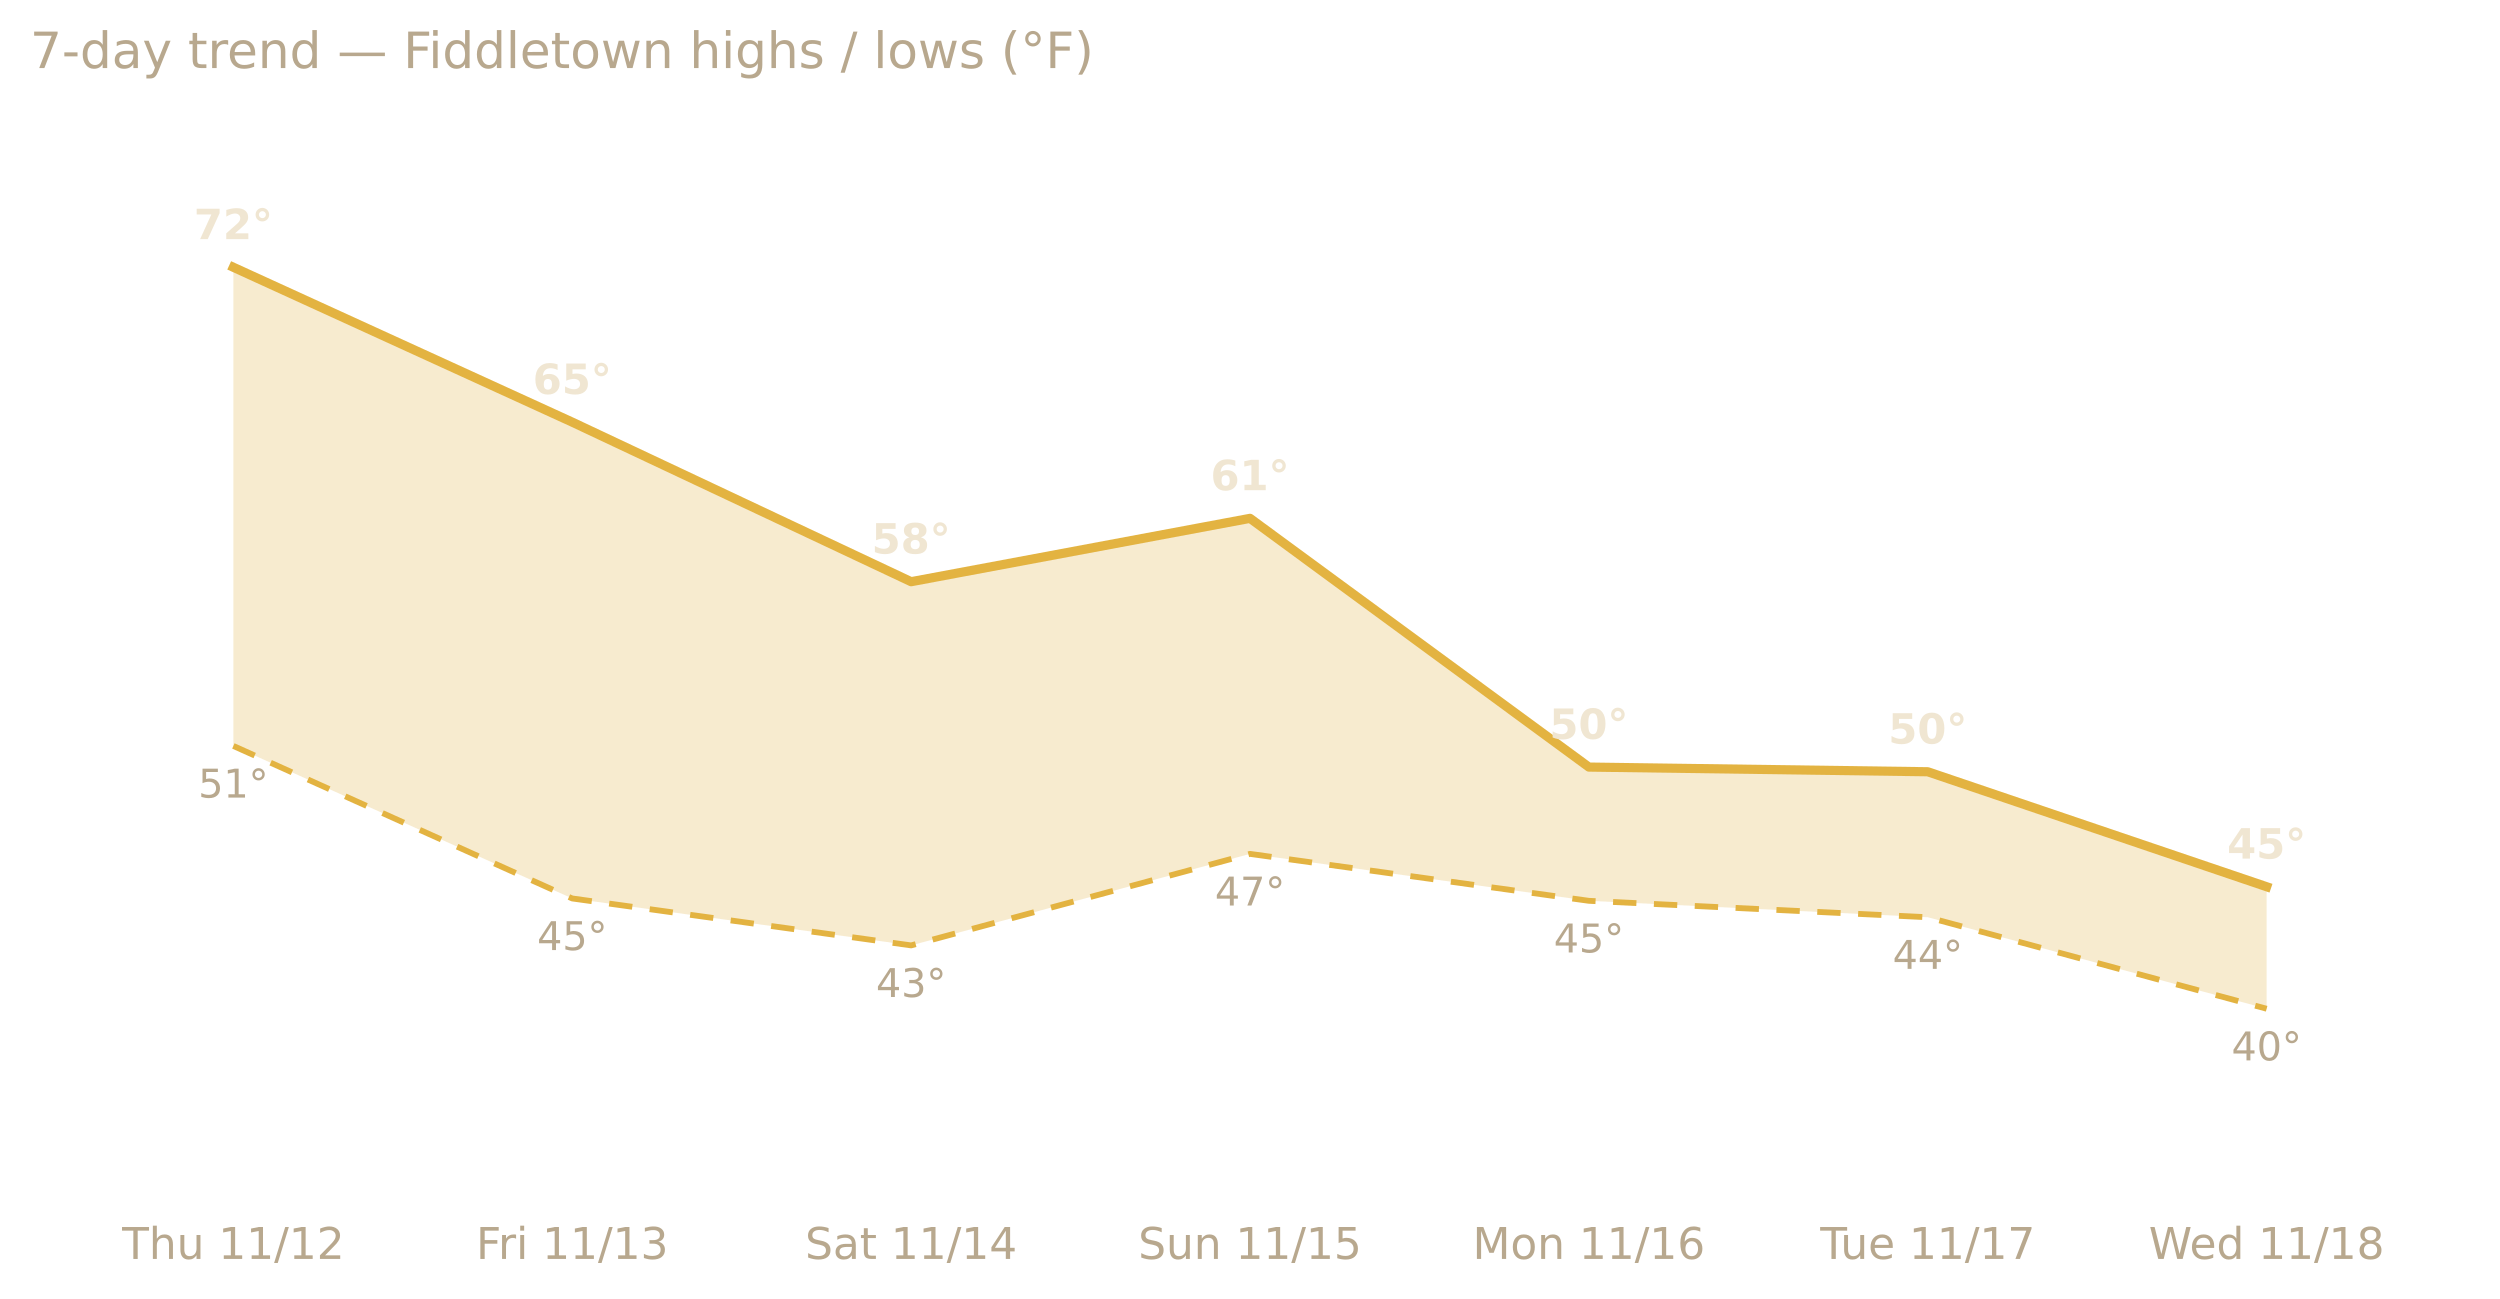
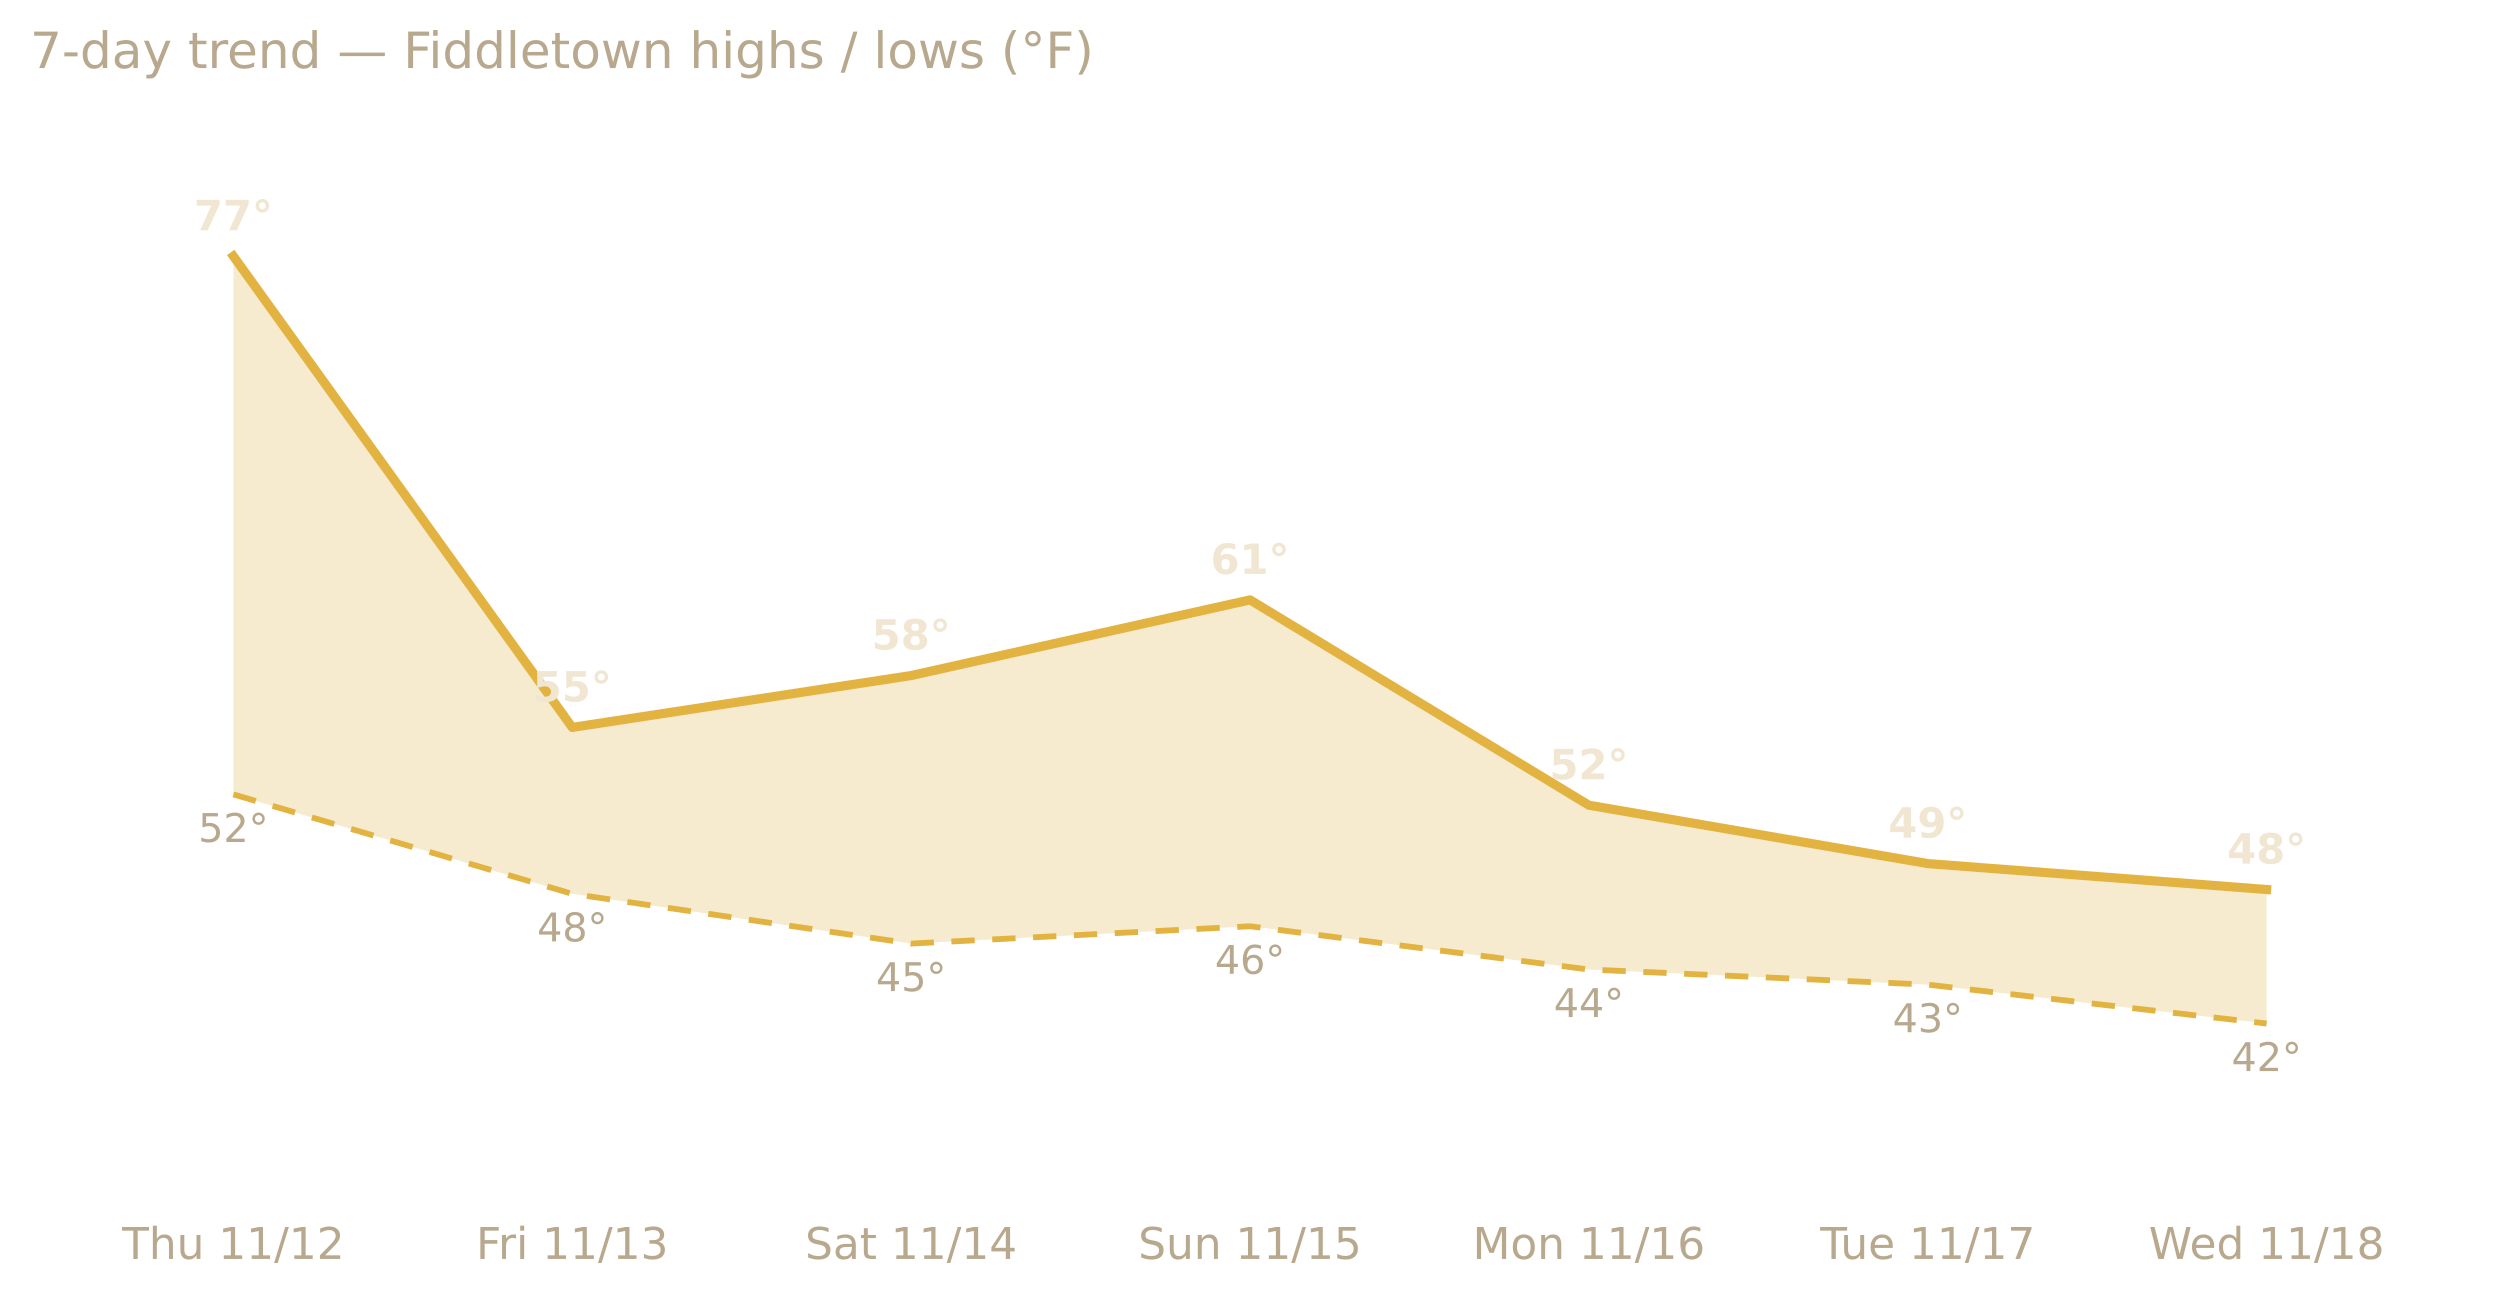
<svg xmlns="http://www.w3.org/2000/svg" xmlns:xlink="http://www.w3.org/1999/xlink" width="599.2pt" height="311.13pt" viewBox="0 0 599.2 311.13" version="1.1">
  <defs>
    <style type="text/css">*{stroke-linejoin: round; stroke-linecap: butt}</style>
  </defs>
  <g id="figure_1">
    <g id="patch_1">
      <path d="M 0 311.13  L 599.2 311.13  L 599.2 0  L 0 0  L 0 311.13  z " style="fill: none; opacity: 0" />
    </g>
    <g id="axes_1">
      <g id="patch_2">
        <path d="M 7.2 286.768  L 592 286.768  L 592 30.318  L 7.2 30.318  L 7.2 286.768  z " style="fill: none" />
      </g>
      <g id="matplotlib.axis_1">
        <g id="xtick_1">
          <g id="text_1">
            <g style="fill: #b8a88e" transform="translate(29.274 301.7465) scale(0.105 -0.105)">
              <defs>
                <path id="DejaVuSans-54" d="M -19 4666  L 3928 4666  L 3928 4134  L 2272 4134  L 2272 0  L 1638 0  L 1638 4134  L -19 4134  L -19 4666  z " transform="scale(0.015625)" />
                <path id="DejaVuSans-68" d="M 3513 2113  L 3513 0  L 2938 0  L 2938 2094  Q 2938 2591 2744 2837  Q 2550 3084 2163 3084  Q 1697 3084 1428 2787  Q 1159 2491 1159 1978  L 1159 0  L 581 0  L 581 4863  L 1159 4863  L 1159 2956  Q 1366 3272 1645 3428  Q 1925 3584 2291 3584  Q 2894 3584 3203 3211  Q 3513 2838 3513 2113  z " transform="scale(0.015625)" />
                <path id="DejaVuSans-75" d="M 544 1381  L 544 3500  L 1119 3500  L 1119 1403  Q 1119 906 1312 657  Q 1506 409 1894 409  Q 2359 409 2629 706  Q 2900 1003 2900 1516  L 2900 3500  L 3475 3500  L 3475 0  L 2900 0  L 2900 538  Q 2691 219 2414 64  Q 2138 -91 1772 -91  Q 1169 -91 856 284  Q 544 659 544 1381  z M 1991 3584  L 1991 3584  z " transform="scale(0.015625)" />
                <path id="DejaVuSans-20" transform="scale(0.015625)" />
                <path id="DejaVuSans-31" d="M 794 531  L 1825 531  L 1825 4091  L 703 3866  L 703 4441  L 1819 4666  L 2450 4666  L 2450 531  L 3481 531  L 3481 0  L 794 0  L 794 531  z " transform="scale(0.015625)" />
                <path id="DejaVuSans-2f" d="M 1625 4666  L 2156 4666  L 531 -594  L 0 -594  L 1625 4666  z " transform="scale(0.015625)" />
                <path id="DejaVuSans-32" d="M 1228 531  L 3431 531  L 3431 0  L 469 0  L 469 531  Q 828 903 1448 1529  Q 2069 2156 2228 2338  Q 2531 2678 2651 2914  Q 2772 3150 2772 3378  Q 2772 3750 2511 3984  Q 2250 4219 1831 4219  Q 1534 4219 1204 4116  Q 875 4013 500 3803  L 500 4441  Q 881 4594 1212 4672  Q 1544 4750 1819 4750  Q 2544 4750 2975 4387  Q 3406 4025 3406 3419  Q 3406 3131 3298 2873  Q 3191 2616 2906 2266  Q 2828 2175 2409 1742  Q 1991 1309 1228 531  z " transform="scale(0.015625)" />
              </defs>
              <use xlink:href="#DejaVuSans-54" />
              <use xlink:href="#DejaVuSans-68" x="61.084" />
              <use xlink:href="#DejaVuSans-75" x="124.463" />
              <use xlink:href="#DejaVuSans-20" x="187.842" />
              <use xlink:href="#DejaVuSans-31" x="219.629" />
              <use xlink:href="#DejaVuSans-31" x="283.252" />
              <use xlink:href="#DejaVuSans-2f" x="346.875" />
              <use xlink:href="#DejaVuSans-31" x="380.566" />
              <use xlink:href="#DejaVuSans-32" x="444.189" />
            </g>
          </g>
        </g>
        <g id="xtick_2">
          <g id="text_2">
            <g style="fill: #b8a88e" transform="translate(114.1015 301.7465) scale(0.105 -0.105)">
              <defs>
                <path id="DejaVuSans-46" d="M 628 4666  L 3309 4666  L 3309 4134  L 1259 4134  L 1259 2759  L 3109 2759  L 3109 2228  L 1259 2228  L 1259 0  L 628 0  L 628 4666  z " transform="scale(0.015625)" />
                <path id="DejaVuSans-72" d="M 2631 2963  Q 2534 3019 2420 3045  Q 2306 3072 2169 3072  Q 1681 3072 1420 2755  Q 1159 2438 1159 1844  L 1159 0  L 581 0  L 581 3500  L 1159 3500  L 1159 2956  Q 1341 3275 1631 3429  Q 1922 3584 2338 3584  Q 2397 3584 2469 3576  Q 2541 3569 2628 3553  L 2631 2963  z " transform="scale(0.015625)" />
                <path id="DejaVuSans-69" d="M 603 3500  L 1178 3500  L 1178 0  L 603 0  L 603 3500  z M 603 4863  L 1178 4863  L 1178 4134  L 603 4134  L 603 4863  z " transform="scale(0.015625)" />
                <path id="DejaVuSans-33" d="M 2597 2516  Q 3050 2419 3304 2112  Q 3559 1806 3559 1356  Q 3559 666 3084 287  Q 2609 -91 1734 -91  Q 1441 -91 1130 -33  Q 819 25 488 141  L 488 750  Q 750 597 1062 519  Q 1375 441 1716 441  Q 2309 441 2620 675  Q 2931 909 2931 1356  Q 2931 1769 2642 2001  Q 2353 2234 1838 2234  L 1294 2234  L 1294 2753  L 1863 2753  Q 2328 2753 2575 2939  Q 2822 3125 2822 3475  Q 2822 3834 2567 4026  Q 2313 4219 1838 4219  Q 1578 4219 1281 4162  Q 984 4106 628 3988  L 628 4550  Q 988 4650 1302 4700  Q 1616 4750 1894 4750  Q 2613 4750 3031 4423  Q 3450 4097 3450 3541  Q 3450 3153 3228 2886  Q 3006 2619 2597 2516  z " transform="scale(0.015625)" />
              </defs>
              <use xlink:href="#DejaVuSans-46" />
              <use xlink:href="#DejaVuSans-72" x="50.27" />
              <use xlink:href="#DejaVuSans-69" x="91.383" />
              <use xlink:href="#DejaVuSans-20" x="119.166" />
              <use xlink:href="#DejaVuSans-31" x="150.953" />
              <use xlink:href="#DejaVuSans-31" x="214.576" />
              <use xlink:href="#DejaVuSans-2f" x="278.199" />
              <use xlink:href="#DejaVuSans-31" x="311.891" />
              <use xlink:href="#DejaVuSans-33" x="375.514" />
            </g>
          </g>
        </g>
        <g id="xtick_3">
          <g id="text_3">
            <g style="fill: #b8a88e" transform="translate(192.9711 301.7465) scale(0.105 -0.105)">
              <defs>
                <path id="DejaVuSans-53" d="M 3425 4513  L 3425 3897  Q 3066 4069 2747 4153  Q 2428 4238 2131 4238  Q 1616 4238 1336 4038  Q 1056 3838 1056 3469  Q 1056 3159 1242 3001  Q 1428 2844 1947 2747  L 2328 2669  Q 3034 2534 3370 2195  Q 3706 1856 3706 1288  Q 3706 609 3251 259  Q 2797 -91 1919 -91  Q 1588 -91 1214 -16  Q 841 59 441 206  L 441 856  Q 825 641 1194 531  Q 1563 422 1919 422  Q 2459 422 2753 634  Q 3047 847 3047 1241  Q 3047 1584 2836 1778  Q 2625 1972 2144 2069  L 1759 2144  Q 1053 2284 737 2584  Q 422 2884 422 3419  Q 422 4038 858 4394  Q 1294 4750 2059 4750  Q 2388 4750 2728 4690  Q 3069 4631 3425 4513  z " transform="scale(0.015625)" />
                <path id="DejaVuSans-61" d="M 2194 1759  Q 1497 1759 1228 1600  Q 959 1441 959 1056  Q 959 750 1161 570  Q 1363 391 1709 391  Q 2188 391 2477 730  Q 2766 1069 2766 1631  L 2766 1759  L 2194 1759  z M 3341 1997  L 3341 0  L 2766 0  L 2766 531  Q 2569 213 2275 61  Q 1981 -91 1556 -91  Q 1019 -91 701 211  Q 384 513 384 1019  Q 384 1609 779 1909  Q 1175 2209 1959 2209  L 2766 2209  L 2766 2266  Q 2766 2663 2505 2880  Q 2244 3097 1772 3097  Q 1472 3097 1187 3025  Q 903 2953 641 2809  L 641 3341  Q 956 3463 1253 3523  Q 1550 3584 1831 3584  Q 2591 3584 2966 3190  Q 3341 2797 3341 1997  z " transform="scale(0.015625)" />
                <path id="DejaVuSans-74" d="M 1172 4494  L 1172 3500  L 2356 3500  L 2356 3053  L 1172 3053  L 1172 1153  Q 1172 725 1289 603  Q 1406 481 1766 481  L 2356 481  L 2356 0  L 1766 0  Q 1100 0 847 248  Q 594 497 594 1153  L 594 3053  L 172 3053  L 172 3500  L 594 3500  L 594 4494  L 1172 4494  z " transform="scale(0.015625)" />
                <path id="DejaVuSans-34" d="M 2419 4116  L 825 1625  L 2419 1625  L 2419 4116  z M 2253 4666  L 3047 4666  L 3047 1625  L 3713 1625  L 3713 1100  L 3047 1100  L 3047 0  L 2419 0  L 2419 1100  L 313 1100  L 313 1709  L 2253 4666  z " transform="scale(0.015625)" />
              </defs>
              <use xlink:href="#DejaVuSans-53" />
              <use xlink:href="#DejaVuSans-61" x="63.477" />
              <use xlink:href="#DejaVuSans-74" x="124.756" />
              <use xlink:href="#DejaVuSans-20" x="163.965" />
              <use xlink:href="#DejaVuSans-31" x="195.752" />
              <use xlink:href="#DejaVuSans-31" x="259.375" />
              <use xlink:href="#DejaVuSans-2f" x="322.998" />
              <use xlink:href="#DejaVuSans-31" x="356.689" />
              <use xlink:href="#DejaVuSans-34" x="420.312" />
            </g>
          </g>
        </g>
        <g id="xtick_4">
          <g id="text_4">
            <g style="fill: #b8a88e" transform="translate(272.8143 301.7465) scale(0.105 -0.105)">
              <defs>
                <path id="DejaVuSans-6e" d="M 3513 2113  L 3513 0  L 2938 0  L 2938 2094  Q 2938 2591 2744 2837  Q 2550 3084 2163 3084  Q 1697 3084 1428 2787  Q 1159 2491 1159 1978  L 1159 0  L 581 0  L 581 3500  L 1159 3500  L 1159 2956  Q 1366 3272 1645 3428  Q 1925 3584 2291 3584  Q 2894 3584 3203 3211  Q 3513 2838 3513 2113  z " transform="scale(0.015625)" />
                <path id="DejaVuSans-35" d="M 691 4666  L 3169 4666  L 3169 4134  L 1269 4134  L 1269 2991  Q 1406 3038 1543 3061  Q 1681 3084 1819 3084  Q 2600 3084 3056 2656  Q 3513 2228 3513 1497  Q 3513 744 3044 326  Q 2575 -91 1722 -91  Q 1428 -91 1123 -41  Q 819 9 494 109  L 494 744  Q 775 591 1075 516  Q 1375 441 1709 441  Q 2250 441 2565 725  Q 2881 1009 2881 1497  Q 2881 1984 2565 2268  Q 2250 2553 1709 2553  Q 1456 2553 1204 2497  Q 953 2441 691 2322  L 691 4666  z " transform="scale(0.015625)" />
              </defs>
              <use xlink:href="#DejaVuSans-53" />
              <use xlink:href="#DejaVuSans-75" x="63.477" />
              <use xlink:href="#DejaVuSans-6e" x="126.855" />
              <use xlink:href="#DejaVuSans-20" x="190.234" />
              <use xlink:href="#DejaVuSans-31" x="222.021" />
              <use xlink:href="#DejaVuSans-31" x="285.645" />
              <use xlink:href="#DejaVuSans-2f" x="349.268" />
              <use xlink:href="#DejaVuSans-31" x="382.959" />
              <use xlink:href="#DejaVuSans-35" x="446.582" />
            </g>
          </g>
        </g>
        <g id="xtick_5">
          <g id="text_5">
            <g style="fill: #b8a88e" transform="translate(352.9546 301.7465) scale(0.105 -0.105)">
              <defs>
                <path id="DejaVuSans-4d" d="M 628 4666  L 1569 4666  L 2759 1491  L 3956 4666  L 4897 4666  L 4897 0  L 4281 0  L 4281 4097  L 3078 897  L 2444 897  L 1241 4097  L 1241 0  L 628 0  L 628 4666  z " transform="scale(0.015625)" />
                <path id="DejaVuSans-6f" d="M 1959 3097  Q 1497 3097 1228 2736  Q 959 2375 959 1747  Q 959 1119 1226 758  Q 1494 397 1959 397  Q 2419 397 2687 759  Q 2956 1122 2956 1747  Q 2956 2369 2687 2733  Q 2419 3097 1959 3097  z M 1959 3584  Q 2709 3584 3137 3096  Q 3566 2609 3566 1747  Q 3566 888 3137 398  Q 2709 -91 1959 -91  Q 1206 -91 779 398  Q 353 888 353 1747  Q 353 2609 779 3096  Q 1206 3584 1959 3584  z " transform="scale(0.015625)" />
                <path id="DejaVuSans-36" d="M 2113 2584  Q 1688 2584 1439 2293  Q 1191 2003 1191 1497  Q 1191 994 1439 701  Q 1688 409 2113 409  Q 2538 409 2786 701  Q 3034 994 3034 1497  Q 3034 2003 2786 2293  Q 2538 2584 2113 2584  z M 3366 4563  L 3366 3988  Q 3128 4100 2886 4159  Q 2644 4219 2406 4219  Q 1781 4219 1451 3797  Q 1122 3375 1075 2522  Q 1259 2794 1537 2939  Q 1816 3084 2150 3084  Q 2853 3084 3261 2657  Q 3669 2231 3669 1497  Q 3669 778 3244 343  Q 2819 -91 2113 -91  Q 1303 -91 875 529  Q 447 1150 447 2328  Q 447 3434 972 4092  Q 1497 4750 2381 4750  Q 2619 4750 2861 4703  Q 3103 4656 3366 4563  z " transform="scale(0.015625)" />
              </defs>
              <use xlink:href="#DejaVuSans-4d" />
              <use xlink:href="#DejaVuSans-6f" x="86.279" />
              <use xlink:href="#DejaVuSans-6e" x="147.461" />
              <use xlink:href="#DejaVuSans-20" x="210.84" />
              <use xlink:href="#DejaVuSans-31" x="242.627" />
              <use xlink:href="#DejaVuSans-31" x="306.25" />
              <use xlink:href="#DejaVuSans-2f" x="369.873" />
              <use xlink:href="#DejaVuSans-31" x="403.564" />
              <use xlink:href="#DejaVuSans-36" x="467.188" />
            </g>
          </g>
        </g>
        <g id="xtick_6">
          <g id="text_6">
            <g style="fill: #b8a88e" transform="translate(436.276 301.7465) scale(0.105 -0.105)">
              <defs>
                <path id="DejaVuSans-65" d="M 3597 1894  L 3597 1613  L 953 1613  Q 991 1019 1311 708  Q 1631 397 2203 397  Q 2534 397 2845 478  Q 3156 559 3463 722  L 3463 178  Q 3153 47 2828 -22  Q 2503 -91 2169 -91  Q 1331 -91 842 396  Q 353 884 353 1716  Q 353 2575 817 3079  Q 1281 3584 2069 3584  Q 2775 3584 3186 3129  Q 3597 2675 3597 1894  z M 3022 2063  Q 3016 2534 2758 2815  Q 2500 3097 2075 3097  Q 1594 3097 1305 2825  Q 1016 2553 972 2059  L 3022 2063  z " transform="scale(0.015625)" />
                <path id="DejaVuSans-37" d="M 525 4666  L 3525 4666  L 3525 4397  L 1831 0  L 1172 0  L 2766 4134  L 525 4134  L 525 4666  z " transform="scale(0.015625)" />
              </defs>
              <use xlink:href="#DejaVuSans-54" />
              <use xlink:href="#DejaVuSans-75" x="45.959" />
              <use xlink:href="#DejaVuSans-65" x="109.338" />
              <use xlink:href="#DejaVuSans-20" x="170.861" />
              <use xlink:href="#DejaVuSans-31" x="202.648" />
              <use xlink:href="#DejaVuSans-31" x="266.271" />
              <use xlink:href="#DejaVuSans-2f" x="329.895" />
              <use xlink:href="#DejaVuSans-31" x="363.586" />
              <use xlink:href="#DejaVuSans-37" x="427.209" />
            </g>
          </g>
        </g>
        <g id="xtick_7">
          <g id="text_7">
            <g style="fill: #b8a88e" transform="translate(515.0225 301.7465) scale(0.105 -0.105)">
              <defs>
                <path id="DejaVuSans-57" d="M 213 4666  L 850 4666  L 1831 722  L 2809 4666  L 3519 4666  L 4500 722  L 5478 4666  L 6119 4666  L 4947 0  L 4153 0  L 3169 4050  L 2175 0  L 1381 0  L 213 4666  z " transform="scale(0.015625)" />
                <path id="DejaVuSans-64" d="M 2906 2969  L 2906 4863  L 3481 4863  L 3481 0  L 2906 0  L 2906 525  Q 2725 213 2448 61  Q 2172 -91 1784 -91  Q 1150 -91 751 415  Q 353 922 353 1747  Q 353 2572 751 3078  Q 1150 3584 1784 3584  Q 2172 3584 2448 3432  Q 2725 3281 2906 2969  z M 947 1747  Q 947 1113 1208 752  Q 1469 391 1925 391  Q 2381 391 2643 752  Q 2906 1113 2906 1747  Q 2906 2381 2643 2742  Q 2381 3103 1925 3103  Q 1469 3103 1208 2742  Q 947 2381 947 1747  z " transform="scale(0.015625)" />
                <path id="DejaVuSans-38" d="M 2034 2216  Q 1584 2216 1326 1975  Q 1069 1734 1069 1313  Q 1069 891 1326 650  Q 1584 409 2034 409  Q 2484 409 2743 651  Q 3003 894 3003 1313  Q 3003 1734 2745 1975  Q 2488 2216 2034 2216  z M 1403 2484  Q 997 2584 770 2862  Q 544 3141 544 3541  Q 544 4100 942 4425  Q 1341 4750 2034 4750  Q 2731 4750 3128 4425  Q 3525 4100 3525 3541  Q 3525 3141 3298 2862  Q 3072 2584 2669 2484  Q 3125 2378 3379 2068  Q 3634 1759 3634 1313  Q 3634 634 3220 271  Q 2806 -91 2034 -91  Q 1263 -91 848 271  Q 434 634 434 1313  Q 434 1759 690 2068  Q 947 2378 1403 2484  z M 1172 3481  Q 1172 3119 1398 2916  Q 1625 2713 2034 2713  Q 2441 2713 2670 2916  Q 2900 3119 2900 3481  Q 2900 3844 2670 4047  Q 2441 4250 2034 4250  Q 1625 4250 1398 4047  Q 1172 3844 1172 3481  z " transform="scale(0.015625)" />
              </defs>
              <use xlink:href="#DejaVuSans-57" />
              <use xlink:href="#DejaVuSans-65" x="93.002" />
              <use xlink:href="#DejaVuSans-64" x="154.525" />
              <use xlink:href="#DejaVuSans-20" x="218.002" />
              <use xlink:href="#DejaVuSans-31" x="249.789" />
              <use xlink:href="#DejaVuSans-31" x="313.412" />
              <use xlink:href="#DejaVuSans-2f" x="377.035" />
              <use xlink:href="#DejaVuSans-31" x="410.727" />
              <use xlink:href="#DejaVuSans-38" x="474.35" />
            </g>
          </g>
        </g>
      </g>
      <g id="matplotlib.axis_2" />
      <g id="PolyCollection_1">
-         <path d="M 55.933 64.062  L 55.933 178.789  L 137.156 215.345  L 218.378 226.592  L 299.6 204.659  L 380.822 215.907  L 462.044 219.844  L 543.267 241.777  L 543.267 212.533  L 543.267 212.533  L 462.044 184.975  L 380.822 183.851  L 299.6 124.237  L 218.378 139.422  L 137.156 101.179  L 55.933 64.062  z " clip-path="url(#p381b8b9416)" style="fill: #e3b341; fill-opacity: 0.25" />
+         <path d="M 55.933 61.403  L 55.933 190.405  L 137.156 214.237  L 218.378 226.153  L 299.6 222.008  L 380.822 232.37  L 462.044 235.996  L 543.267 245.322  L 543.267 213.201  L 543.267 213.201  L 462.044 206.984  L 380.822 192.995  L 299.6 143.778  L 218.378 161.911  L 137.156 174.345  L 55.933 61.403  z " clip-path="url(#p6fb1a27d1b)" style="fill: #e3b341; fill-opacity: 0.25" />
      </g>
      <g id="line2d_1">
-         <path d="M 55.933 64.062  L 137.156 101.179  L 218.378 139.422  L 299.6 124.237  L 380.822 183.851  L 462.044 184.975  L 543.267 212.533  " clip-path="url(#p381b8b9416)" style="fill: none; stroke: #e3b341; stroke-width: 2.2; stroke-linecap: square" />
+         <path d="M 55.933 61.403  L 137.156 174.345  L 218.378 161.911  L 299.6 143.778  L 380.822 192.995  L 462.044 206.984  L 543.267 213.201  " clip-path="url(#p6fb1a27d1b)" style="fill: none; stroke: #e3b341; stroke-width: 2.2; stroke-linecap: square" />
      </g>
      <g id="line2d_2">
-         <path d="M 55.933 178.789  L 137.156 215.345  L 218.378 226.592  L 299.6 204.659  L 380.822 215.907  L 462.044 219.844  L 543.267 241.777  " clip-path="url(#p381b8b9416)" style="fill: none; stroke-dasharray: 5.6,4.2; stroke-dashoffset: 0; stroke: #e3b341; stroke-width: 1.4" />
+         <path d="M 55.933 190.405  L 137.156 214.237  L 218.378 226.153  L 299.6 222.008  L 380.822 232.37  L 462.044 235.996  L 543.267 245.322  " clip-path="url(#p6fb1a27d1b)" style="fill: none; stroke-dasharray: 5.6,4.2; stroke-dashoffset: 0; stroke: #e3b341; stroke-width: 1.4" />
      </g>
      <g id="text_8">
-         <g style="fill: #f0e6d2" transform="translate(46.47552 57.31286) scale(0.1 -0.1)">
+         <g style="fill: #f0e6d2" transform="translate(46.47552 55.186) scale(0.1 -0.1)">
          <defs>
            <path id="DejaVuSans-Bold-37" d="M 428 4666  L 3944 4666  L 3944 3988  L 2125 0  L 953 0  L 2675 3781  L 428 3781  L 428 4666  z " transform="scale(0.015625)" />
-             <path id="DejaVuSans-Bold-32" d="M 1844 884  L 3897 884  L 3897 0  L 506 0  L 506 884  L 2209 2388  Q 2438 2594 2547 2791  Q 2656 2988 2656 3200  Q 2656 3528 2436 3728  Q 2216 3928 1850 3928  Q 1569 3928 1234 3808  Q 900 3688 519 3450  L 519 4475  Q 925 4609 1322 4679  Q 1719 4750 2100 4750  Q 2938 4750 3402 4381  Q 3866 4013 3866 3353  Q 3866 2972 3669 2642  Q 3472 2313 2841 1759  L 1844 884  z " transform="scale(0.015625)" />
            <path id="DejaVuSans-Bold-b0" d="M 1600 4288  Q 1375 4288 1219 4131  Q 1063 3975 1063 3750  Q 1063 3525 1217 3372  Q 1372 3219 1600 3219  Q 1825 3219 1981 3373  Q 2138 3528 2138 3750  Q 2138 3975 1980 4131  Q 1822 4288 1600 4288  z M 1600 4794  Q 1806 4794 1997 4714  Q 2188 4634 2338 4488  Q 2484 4338 2561 4150  Q 2638 3963 2638 3750  Q 2638 3541 2561 3352  Q 2484 3163 2344 3022  Q 2194 2872 2000 2792  Q 1806 2713 1594 2713  Q 1153 2713 854 3011  Q 556 3309 556 3750  Q 556 4191 857 4492  Q 1159 4794 1600 4794  z " transform="scale(0.015625)" />
          </defs>
          <use xlink:href="#DejaVuSans-Bold-37" />
-           <use xlink:href="#DejaVuSans-Bold-32" x="69.58" />
+           <use xlink:href="#DejaVuSans-Bold-37" x="69.58" />
          <use xlink:href="#DejaVuSans-Bold-b0" x="139.16" />
        </g>
      </g>
      <g id="text_9">
-         <g style="fill: #b8a88e" transform="translate(47.51396 191.1618) scale(0.095 -0.095)">
+         <g style="fill: #b8a88e" transform="translate(47.51396 201.8029) scale(0.095 -0.095)">
          <defs>
            <path id="DejaVuSans-b0" d="M 1600 4347  Q 1350 4347 1178 4173  Q 1006 4000 1006 3750  Q 1006 3503 1178 3333  Q 1350 3163 1600 3163  Q 1850 3163 2022 3333  Q 2194 3503 2194 3750  Q 2194 3997 2020 4172  Q 1847 4347 1600 4347  z M 1600 4750  Q 1800 4750 1984 4673  Q 2169 4597 2303 4453  Q 2447 4313 2519 4134  Q 2591 3956 2591 3750  Q 2591 3338 2302 3052  Q 2013 2766 1594 2766  Q 1172 2766 890 3047  Q 609 3328 609 3750  Q 609 4169 896 4459  Q 1184 4750 1600 4750  z " transform="scale(0.015625)" />
          </defs>
          <use xlink:href="#DejaVuSans-35" />
-           <use xlink:href="#DejaVuSans-31" x="63.623" />
+           <use xlink:href="#DejaVuSans-32" x="63.623" />
          <use xlink:href="#DejaVuSans-b0" x="127.246" />
        </g>
      </g>
      <g id="text_10">
-         <g style="fill: #f0e6d2" transform="translate(127.6977 94.43063) scale(0.1 -0.1)">
-           <defs>
-             <path id="DejaVuSans-Bold-36" d="M 2316 2303  Q 2000 2303 1842 2098  Q 1684 1894 1684 1484  Q 1684 1075 1842 870  Q 2000 666 2316 666  Q 2634 666 2792 870  Q 2950 1075 2950 1484  Q 2950 1894 2792 2098  Q 2634 2303 2316 2303  z M 3803 4544  L 3803 3681  Q 3506 3822 3243 3889  Q 2981 3956 2731 3956  Q 2194 3956 1894 3657  Q 1594 3359 1544 2772  Q 1750 2925 1990 3001  Q 2231 3078 2516 3078  Q 3231 3078 3670 2659  Q 4109 2241 4109 1563  Q 4109 813 3618 361  Q 3128 -91 2303 -91  Q 1394 -91 895 523  Q 397 1138 397 2266  Q 397 3422 980 4083  Q 1563 4744 2578 4744  Q 2900 4744 3203 4694  Q 3506 4644 3803 4544  z " transform="scale(0.015625)" />
+         <g style="fill: #f0e6d2" transform="translate(127.6977 168.1276) scale(0.1 -0.1)">
+           <defs>
            <path id="DejaVuSans-Bold-35" d="M 678 4666  L 3669 4666  L 3669 3781  L 1638 3781  L 1638 3059  Q 1775 3097 1914 3117  Q 2053 3138 2203 3138  Q 3056 3138 3531 2711  Q 4006 2284 4006 1522  Q 4006 766 3489 337  Q 2972 -91 2053 -91  Q 1656 -91 1267 -14  Q 878 63 494 219  L 494 1166  Q 875 947 1217 837  Q 1559 728 1863 728  Q 2300 728 2551 942  Q 2803 1156 2803 1522  Q 2803 1891 2551 2103  Q 2300 2316 1863 2316  Q 1603 2316 1309 2248  Q 1016 2181 678 2041  L 678 4666  z " transform="scale(0.015625)" />
          </defs>
-           <use xlink:href="#DejaVuSans-Bold-36" />
+           <use xlink:href="#DejaVuSans-Bold-35" />
          <use xlink:href="#DejaVuSans-Bold-35" x="69.58" />
          <use xlink:href="#DejaVuSans-Bold-b0" x="139.16" />
        </g>
      </g>
      <g id="text_11">
-         <g style="fill: #b8a88e" transform="translate(128.7362 227.7171) scale(0.095 -0.095)">
-           <use xlink:href="#DejaVuSans-34" />
-           <use xlink:href="#DejaVuSans-35" x="63.623" />
+         <g style="fill: #b8a88e" transform="translate(128.7362 225.6346) scale(0.095 -0.095)">
+           <use xlink:href="#DejaVuSans-34" />
+           <use xlink:href="#DejaVuSans-38" x="63.623" />
          <use xlink:href="#DejaVuSans-b0" x="127.246" />
        </g>
      </g>
      <g id="text_12">
-         <g style="fill: #f0e6d2" transform="translate(208.92 132.6732) scale(0.1 -0.1)">
+         <g style="fill: #f0e6d2" transform="translate(208.92 155.6937) scale(0.1 -0.1)">
          <defs>
            <path id="DejaVuSans-Bold-38" d="M 2228 2088  Q 1891 2088 1709 1903  Q 1528 1719 1528 1375  Q 1528 1031 1709 848  Q 1891 666 2228 666  Q 2563 666 2741 848  Q 2919 1031 2919 1375  Q 2919 1722 2741 1905  Q 2563 2088 2228 2088  z M 1350 2484  Q 925 2613 709 2878  Q 494 3144 494 3541  Q 494 4131 934 4440  Q 1375 4750 2228 4750  Q 3075 4750 3515 4442  Q 3956 4134 3956 3541  Q 3956 3144 3739 2878  Q 3522 2613 3097 2484  Q 3572 2353 3814 2058  Q 4056 1763 4056 1313  Q 4056 619 3595 264  Q 3134 -91 2228 -91  Q 1319 -91 855 264  Q 391 619 391 1313  Q 391 1763 633 2058  Q 875 2353 1350 2484  z M 1631 3419  Q 1631 3141 1786 2991  Q 1941 2841 2228 2841  Q 2509 2841 2662 2991  Q 2816 3141 2816 3419  Q 2816 3697 2662 3845  Q 2509 3994 2228 3994  Q 1941 3994 1786 3844  Q 1631 3694 1631 3419  z " transform="scale(0.015625)" />
          </defs>
          <use xlink:href="#DejaVuSans-Bold-35" />
          <use xlink:href="#DejaVuSans-Bold-38" x="69.58" />
          <use xlink:href="#DejaVuSans-Bold-b0" x="139.16" />
        </g>
      </g>
      <g id="text_13">
-         <g style="fill: #b8a88e" transform="translate(209.9584 238.9649) scale(0.095 -0.095)">
-           <use xlink:href="#DejaVuSans-34" />
-           <use xlink:href="#DejaVuSans-33" x="63.623" />
+         <g style="fill: #b8a88e" transform="translate(209.9584 237.5504) scale(0.095 -0.095)">
+           <use xlink:href="#DejaVuSans-34" />
+           <use xlink:href="#DejaVuSans-35" x="63.623" />
          <use xlink:href="#DejaVuSans-b0" x="127.246" />
        </g>
      </g>
      <g id="text_14">
-         <g style="fill: #f0e6d2" transform="translate(290.1422 117.4886) scale(0.1 -0.1)">
-           <defs>
+         <g style="fill: #f0e6d2" transform="translate(290.1422 137.5609) scale(0.1 -0.1)">
+           <defs>
+             <path id="DejaVuSans-Bold-36" d="M 2316 2303  Q 2000 2303 1842 2098  Q 1684 1894 1684 1484  Q 1684 1075 1842 870  Q 2000 666 2316 666  Q 2634 666 2792 870  Q 2950 1075 2950 1484  Q 2950 1894 2792 2098  Q 2634 2303 2316 2303  z M 3803 4544  L 3803 3681  Q 3506 3822 3243 3889  Q 2981 3956 2731 3956  Q 2194 3956 1894 3657  Q 1594 3359 1544 2772  Q 1750 2925 1990 3001  Q 2231 3078 2516 3078  Q 3231 3078 3670 2659  Q 4109 2241 4109 1563  Q 4109 813 3618 361  Q 3128 -91 2303 -91  Q 1394 -91 895 523  Q 397 1138 397 2266  Q 397 3422 980 4083  Q 1563 4744 2578 4744  Q 2900 4744 3203 4694  Q 3506 4644 3803 4544  z " transform="scale(0.015625)" />
            <path id="DejaVuSans-Bold-31" d="M 750 831  L 1813 831  L 1813 3847  L 722 3622  L 722 4441  L 1806 4666  L 2950 4666  L 2950 831  L 4013 831  L 4013 0  L 750 0  L 750 831  z " transform="scale(0.015625)" />
          </defs>
          <use xlink:href="#DejaVuSans-Bold-36" />
          <use xlink:href="#DejaVuSans-Bold-31" x="69.58" />
          <use xlink:href="#DejaVuSans-Bold-b0" x="139.16" />
        </g>
      </g>
      <g id="text_15">
-         <g style="fill: #b8a88e" transform="translate(291.1806 217.0317) scale(0.095 -0.095)">
-           <use xlink:href="#DejaVuSans-34" />
-           <use xlink:href="#DejaVuSans-37" x="63.623" />
+         <g style="fill: #b8a88e" transform="translate(291.1806 233.4058) scale(0.095 -0.095)">
+           <use xlink:href="#DejaVuSans-34" />
+           <use xlink:href="#DejaVuSans-36" x="63.623" />
          <use xlink:href="#DejaVuSans-b0" x="127.246" />
        </g>
      </g>
      <g id="text_16">
-         <g style="fill: #f0e6d2" transform="translate(371.3644 177.102) scale(0.1 -0.1)">
-           <defs>
-             <path id="DejaVuSans-Bold-30" d="M 2944 2338  Q 2944 3213 2780 3570  Q 2616 3928 2228 3928  Q 1841 3928 1675 3570  Q 1509 3213 1509 2338  Q 1509 1453 1675 1090  Q 1841 728 2228 728  Q 2613 728 2778 1090  Q 2944 1453 2944 2338  z M 4147 2328  Q 4147 1169 3647 539  Q 3147 -91 2228 -91  Q 1306 -91 806 539  Q 306 1169 306 2328  Q 306 3491 806 4120  Q 1306 4750 2228 4750  Q 3147 4750 3647 4120  Q 4147 3491 4147 2328  z " transform="scale(0.015625)" />
+         <g style="fill: #f0e6d2" transform="translate(371.3644 186.7785) scale(0.1 -0.1)">
+           <defs>
+             <path id="DejaVuSans-Bold-32" d="M 1844 884  L 3897 884  L 3897 0  L 506 0  L 506 884  L 2209 2388  Q 2438 2594 2547 2791  Q 2656 2988 2656 3200  Q 2656 3528 2436 3728  Q 2216 3928 1850 3928  Q 1569 3928 1234 3808  Q 900 3688 519 3450  L 519 4475  Q 925 4609 1322 4679  Q 1719 4750 2100 4750  Q 2938 4750 3402 4381  Q 3866 4013 3866 3353  Q 3866 2972 3669 2642  Q 3472 2313 2841 1759  L 1844 884  z " transform="scale(0.015625)" />
          </defs>
          <use xlink:href="#DejaVuSans-Bold-35" />
-           <use xlink:href="#DejaVuSans-Bold-30" x="69.58" />
+           <use xlink:href="#DejaVuSans-Bold-32" x="69.58" />
          <use xlink:href="#DejaVuSans-Bold-b0" x="139.16" />
        </g>
      </g>
      <g id="text_17">
-         <g style="fill: #b8a88e" transform="translate(372.4028 228.2795) scale(0.095 -0.095)">
-           <use xlink:href="#DejaVuSans-34" />
-           <use xlink:href="#DejaVuSans-35" x="63.623" />
+         <g style="fill: #b8a88e" transform="translate(372.4028 243.7674) scale(0.095 -0.095)">
+           <use xlink:href="#DejaVuSans-34" />
+           <use xlink:href="#DejaVuSans-34" x="63.623" />
          <use xlink:href="#DejaVuSans-b0" x="127.246" />
        </g>
      </g>
      <g id="text_18">
-         <g style="fill: #f0e6d2" transform="translate(452.5866 178.2268) scale(0.1 -0.1)">
-           <use xlink:href="#DejaVuSans-Bold-35" />
-           <use xlink:href="#DejaVuSans-Bold-30" x="69.58" />
+         <g style="fill: #f0e6d2" transform="translate(452.5866 200.7667) scale(0.1 -0.1)">
+           <defs>
+             <path id="DejaVuSans-Bold-34" d="M 2356 3675  L 1038 1722  L 2356 1722  L 2356 3675  z M 2156 4666  L 3494 4666  L 3494 1722  L 4159 1722  L 4159 850  L 3494 850  L 3494 0  L 2356 0  L 2356 850  L 288 850  L 288 1881  L 2156 4666  z " transform="scale(0.015625)" />
+             <path id="DejaVuSans-Bold-39" d="M 641 103  L 641 966  Q 928 831 1190 764  Q 1453 697 1709 697  Q 2247 697 2547 995  Q 2847 1294 2900 1881  Q 2688 1725 2447 1647  Q 2206 1569 1925 1569  Q 1209 1569 770 1986  Q 331 2403 331 3084  Q 331 3838 820 4291  Q 1309 4744 2131 4744  Q 3044 4744 3544 4128  Q 4044 3513 4044 2388  Q 4044 1231 3459 570  Q 2875 -91 1856 -91  Q 1528 -91 1228 -42  Q 928 6 641 103  z M 2125 2350  Q 2441 2350 2600 2554  Q 2759 2759 2759 3169  Q 2759 3575 2600 3781  Q 2441 3988 2125 3988  Q 1809 3988 1650 3781  Q 1491 3575 1491 3169  Q 1491 2759 1650 2554  Q 1809 2350 2125 2350  z " transform="scale(0.015625)" />
+           </defs>
+           <use xlink:href="#DejaVuSans-Bold-34" />
+           <use xlink:href="#DejaVuSans-Bold-39" x="69.58" />
          <use xlink:href="#DejaVuSans-Bold-b0" x="139.16" />
        </g>
      </g>
      <g id="text_19">
-         <g style="fill: #b8a88e" transform="translate(453.6251 232.2163) scale(0.095 -0.095)">
-           <use xlink:href="#DejaVuSans-34" />
-           <use xlink:href="#DejaVuSans-34" x="63.623" />
+         <g style="fill: #b8a88e" transform="translate(453.6251 247.394) scale(0.095 -0.095)">
+           <use xlink:href="#DejaVuSans-34" />
+           <use xlink:href="#DejaVuSans-33" x="63.623" />
          <use xlink:href="#DejaVuSans-b0" x="127.246" />
        </g>
      </g>
      <g id="text_20">
-         <g style="fill: #f0e6d2" transform="translate(533.8089 205.7839) scale(0.1 -0.1)">
-           <defs>
-             <path id="DejaVuSans-Bold-34" d="M 2356 3675  L 1038 1722  L 2356 1722  L 2356 3675  z M 2156 4666  L 3494 4666  L 3494 1722  L 4159 1722  L 4159 850  L 3494 850  L 3494 0  L 2356 0  L 2356 850  L 288 850  L 288 1881  L 2156 4666  z " transform="scale(0.015625)" />
-           </defs>
+         <g style="fill: #f0e6d2" transform="translate(533.8089 206.9837) scale(0.1 -0.1)">
          <use xlink:href="#DejaVuSans-Bold-34" />
-           <use xlink:href="#DejaVuSans-Bold-35" x="69.58" />
+           <use xlink:href="#DejaVuSans-Bold-38" x="69.58" />
          <use xlink:href="#DejaVuSans-Bold-b0" x="139.16" />
        </g>
      </g>
      <g id="text_21">
-         <g style="fill: #b8a88e" transform="translate(534.8473 254.1495) scale(0.095 -0.095)">
-           <defs>
-             <path id="DejaVuSans-30" d="M 2034 4250  Q 1547 4250 1301 3770  Q 1056 3291 1056 2328  Q 1056 1369 1301 889  Q 1547 409 2034 409  Q 2525 409 2770 889  Q 3016 1369 3016 2328  Q 3016 3291 2770 3770  Q 2525 4250 2034 4250  z M 2034 4750  Q 2819 4750 3233 4129  Q 3647 3509 3647 2328  Q 3647 1150 3233 529  Q 2819 -91 2034 -91  Q 1250 -91 836 529  Q 422 1150 422 2328  Q 422 3509 836 4129  Q 1250 4750 2034 4750  z " transform="scale(0.015625)" />
-           </defs>
-           <use xlink:href="#DejaVuSans-34" />
-           <use xlink:href="#DejaVuSans-30" x="63.623" />
+         <g style="fill: #b8a88e" transform="translate(534.8473 256.7194) scale(0.095 -0.095)">
+           <use xlink:href="#DejaVuSans-34" />
+           <use xlink:href="#DejaVuSans-32" x="63.623" />
          <use xlink:href="#DejaVuSans-b0" x="127.246" />
        </g>
      </g>
      <g id="text_22">
        <g style="fill: #b8a88e" transform="translate(7.2 16.31812) scale(0.12 -0.12)">
          <defs>
            <path id="DejaVuSans-2d" d="M 313 2009  L 1997 2009  L 1997 1497  L 313 1497  L 313 2009  z " transform="scale(0.015625)" />
            <path id="DejaVuSans-79" d="M 2059 -325  Q 1816 -950 1584 -1140  Q 1353 -1331 966 -1331  L 506 -1331  L 506 -850  L 844 -850  Q 1081 -850 1212 -737  Q 1344 -625 1503 -206  L 1606 56  L 191 3500  L 800 3500  L 1894 763  L 2988 3500  L 3597 3500  L 2059 -325  z " transform="scale(0.015625)" />
            <path id="DejaVuSans-2014" d="M 313 1978  L 6088 1978  L 6088 1528  L 313 1528  L 313 1978  z " transform="scale(0.015625)" />
            <path id="DejaVuSans-6c" d="M 603 4863  L 1178 4863  L 1178 0  L 603 0  L 603 4863  z " transform="scale(0.015625)" />
            <path id="DejaVuSans-77" d="M 269 3500  L 844 3500  L 1563 769  L 2278 3500  L 2956 3500  L 3675 769  L 4391 3500  L 4966 3500  L 4050 0  L 3372 0  L 2619 2869  L 1863 0  L 1184 0  L 269 3500  z " transform="scale(0.015625)" />
            <path id="DejaVuSans-67" d="M 2906 1791  Q 2906 2416 2648 2759  Q 2391 3103 1925 3103  Q 1463 3103 1205 2759  Q 947 2416 947 1791  Q 947 1169 1205 825  Q 1463 481 1925 481  Q 2391 481 2648 825  Q 2906 1169 2906 1791  z M 3481 434  Q 3481 -459 3084 -895  Q 2688 -1331 1869 -1331  Q 1566 -1331 1297 -1286  Q 1028 -1241 775 -1147  L 775 -588  Q 1028 -725 1275 -790  Q 1522 -856 1778 -856  Q 2344 -856 2625 -561  Q 2906 -266 2906 331  L 2906 616  Q 2728 306 2450 153  Q 2172 0 1784 0  Q 1141 0 747 490  Q 353 981 353 1791  Q 353 2603 747 3093  Q 1141 3584 1784 3584  Q 2172 3584 2450 3431  Q 2728 3278 2906 2969  L 2906 3500  L 3481 3500  L 3481 434  z " transform="scale(0.015625)" />
            <path id="DejaVuSans-73" d="M 2834 3397  L 2834 2853  Q 2591 2978 2328 3040  Q 2066 3103 1784 3103  Q 1356 3103 1142 2972  Q 928 2841 928 2578  Q 928 2378 1081 2264  Q 1234 2150 1697 2047  L 1894 2003  Q 2506 1872 2764 1633  Q 3022 1394 3022 966  Q 3022 478 2636 193  Q 2250 -91 1575 -91  Q 1294 -91 989 -36  Q 684 19 347 128  L 347 722  Q 666 556 975 473  Q 1284 391 1588 391  Q 1994 391 2212 530  Q 2431 669 2431 922  Q 2431 1156 2273 1281  Q 2116 1406 1581 1522  L 1381 1569  Q 847 1681 609 1914  Q 372 2147 372 2553  Q 372 3047 722 3315  Q 1072 3584 1716 3584  Q 2034 3584 2315 3537  Q 2597 3491 2834 3397  z " transform="scale(0.015625)" />
            <path id="DejaVuSans-28" d="M 1984 4856  Q 1566 4138 1362 3434  Q 1159 2731 1159 2009  Q 1159 1288 1364 580  Q 1569 -128 1984 -844  L 1484 -844  Q 1016 -109 783 600  Q 550 1309 550 2009  Q 550 2706 781 3412  Q 1013 4119 1484 4856  L 1984 4856  z " transform="scale(0.015625)" />
            <path id="DejaVuSans-29" d="M 513 4856  L 1013 4856  Q 1481 4119 1714 3412  Q 1947 2706 1947 2009  Q 1947 1309 1714 600  Q 1481 -109 1013 -844  L 513 -844  Q 928 -128 1133 580  Q 1338 1288 1338 2009  Q 1338 2731 1133 3434  Q 928 4138 513 4856  z " transform="scale(0.015625)" />
          </defs>
          <use xlink:href="#DejaVuSans-37" />
          <use xlink:href="#DejaVuSans-2d" x="63.623" />
          <use xlink:href="#DejaVuSans-64" x="99.707" />
          <use xlink:href="#DejaVuSans-61" x="163.184" />
          <use xlink:href="#DejaVuSans-79" x="224.463" />
          <use xlink:href="#DejaVuSans-20" x="283.643" />
          <use xlink:href="#DejaVuSans-74" x="315.43" />
          <use xlink:href="#DejaVuSans-72" x="354.639" />
          <use xlink:href="#DejaVuSans-65" x="393.502" />
          <use xlink:href="#DejaVuSans-6e" x="455.025" />
          <use xlink:href="#DejaVuSans-64" x="518.404" />
          <use xlink:href="#DejaVuSans-20" x="581.881" />
          <use xlink:href="#DejaVuSans-2014" x="613.668" />
          <use xlink:href="#DejaVuSans-20" x="713.668" />
          <use xlink:href="#DejaVuSans-46" x="745.455" />
          <use xlink:href="#DejaVuSans-69" x="795.725" />
          <use xlink:href="#DejaVuSans-64" x="823.508" />
          <use xlink:href="#DejaVuSans-64" x="886.984" />
          <use xlink:href="#DejaVuSans-6c" x="950.461" />
          <use xlink:href="#DejaVuSans-65" x="978.244" />
          <use xlink:href="#DejaVuSans-74" x="1039.768" />
          <use xlink:href="#DejaVuSans-6f" x="1078.977" />
          <use xlink:href="#DejaVuSans-77" x="1140.158" />
          <use xlink:href="#DejaVuSans-6e" x="1221.945" />
          <use xlink:href="#DejaVuSans-20" x="1285.324" />
          <use xlink:href="#DejaVuSans-68" x="1317.111" />
          <use xlink:href="#DejaVuSans-69" x="1380.49" />
          <use xlink:href="#DejaVuSans-67" x="1408.273" />
          <use xlink:href="#DejaVuSans-68" x="1471.75" />
          <use xlink:href="#DejaVuSans-73" x="1535.129" />
          <use xlink:href="#DejaVuSans-20" x="1587.229" />
          <use xlink:href="#DejaVuSans-2f" x="1619.016" />
          <use xlink:href="#DejaVuSans-20" x="1652.707" />
          <use xlink:href="#DejaVuSans-6c" x="1684.494" />
          <use xlink:href="#DejaVuSans-6f" x="1712.277" />
          <use xlink:href="#DejaVuSans-77" x="1773.459" />
          <use xlink:href="#DejaVuSans-73" x="1855.246" />
          <use xlink:href="#DejaVuSans-20" x="1907.346" />
          <use xlink:href="#DejaVuSans-28" x="1939.133" />
          <use xlink:href="#DejaVuSans-b0" x="1978.146" />
          <use xlink:href="#DejaVuSans-46" x="2028.146" />
          <use xlink:href="#DejaVuSans-29" x="2085.666" />
        </g>
      </g>
    </g>
  </g>
  <defs>
-     <clipPath id="p381b8b9416">
+     <clipPath id="p6fb1a27d1b">
      <rect x="7.2" y="30.318" width="584.8" height="256.45" />
    </clipPath>
  </defs>
</svg>
